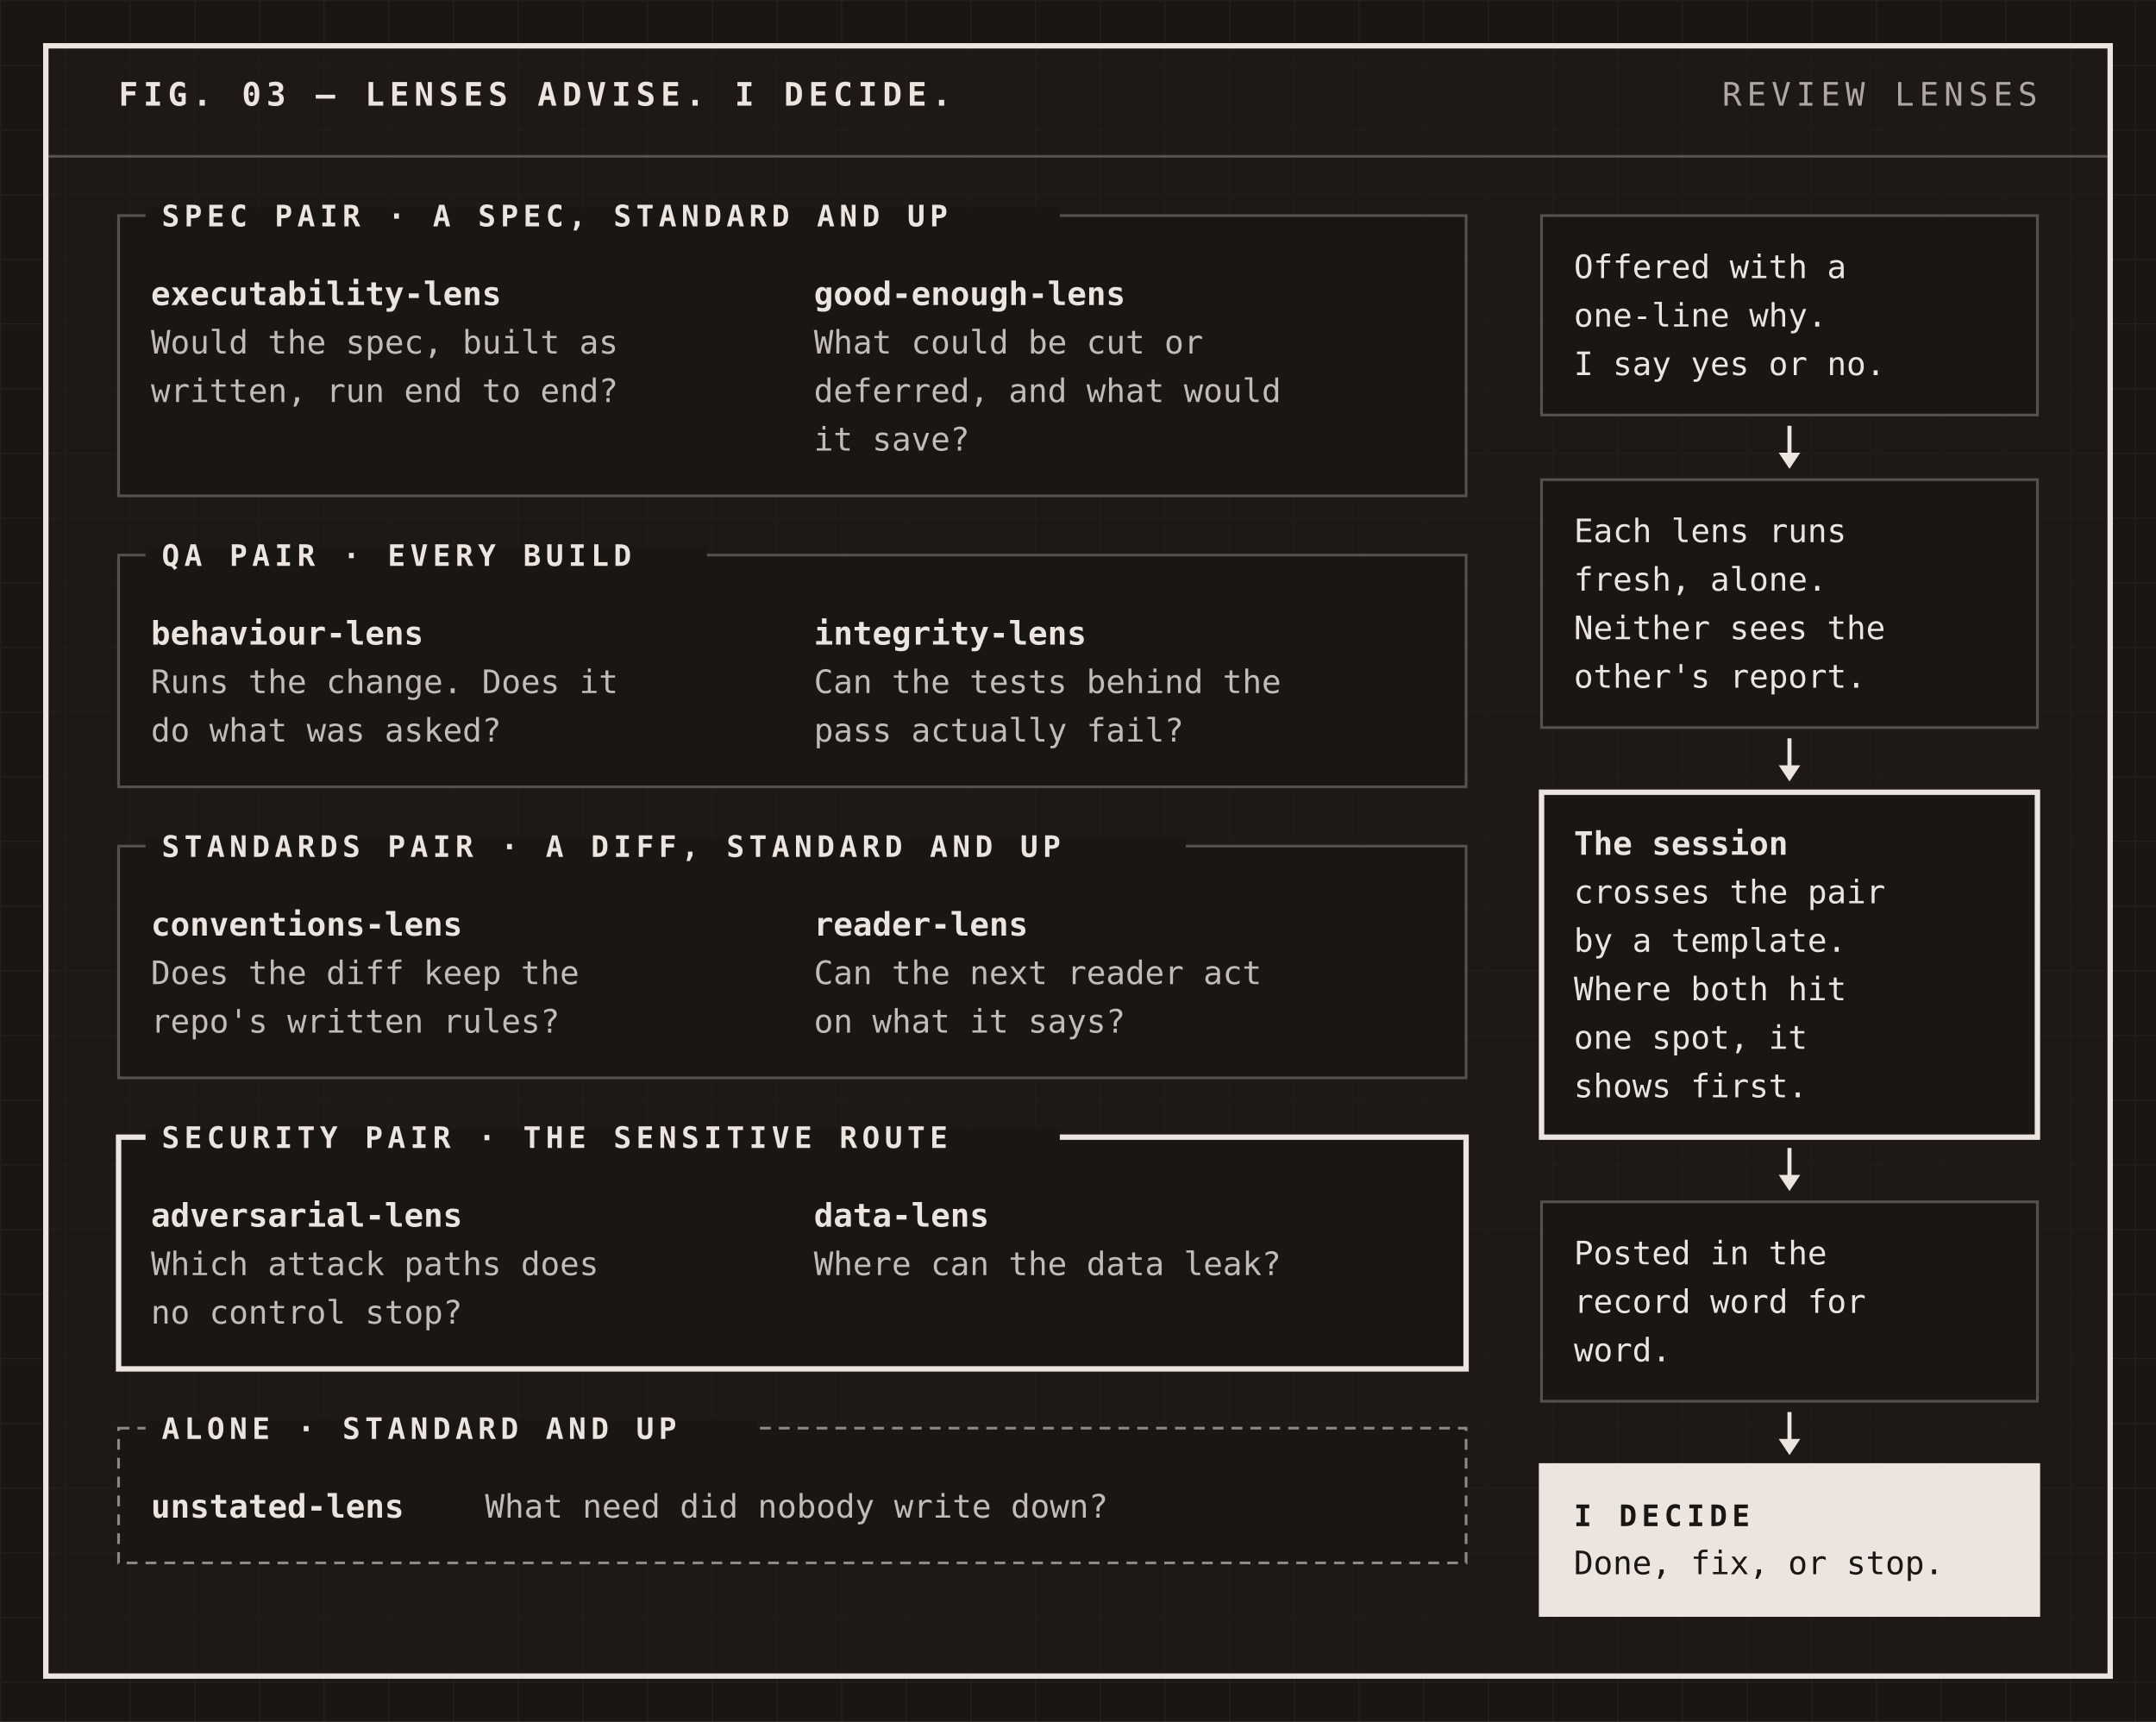
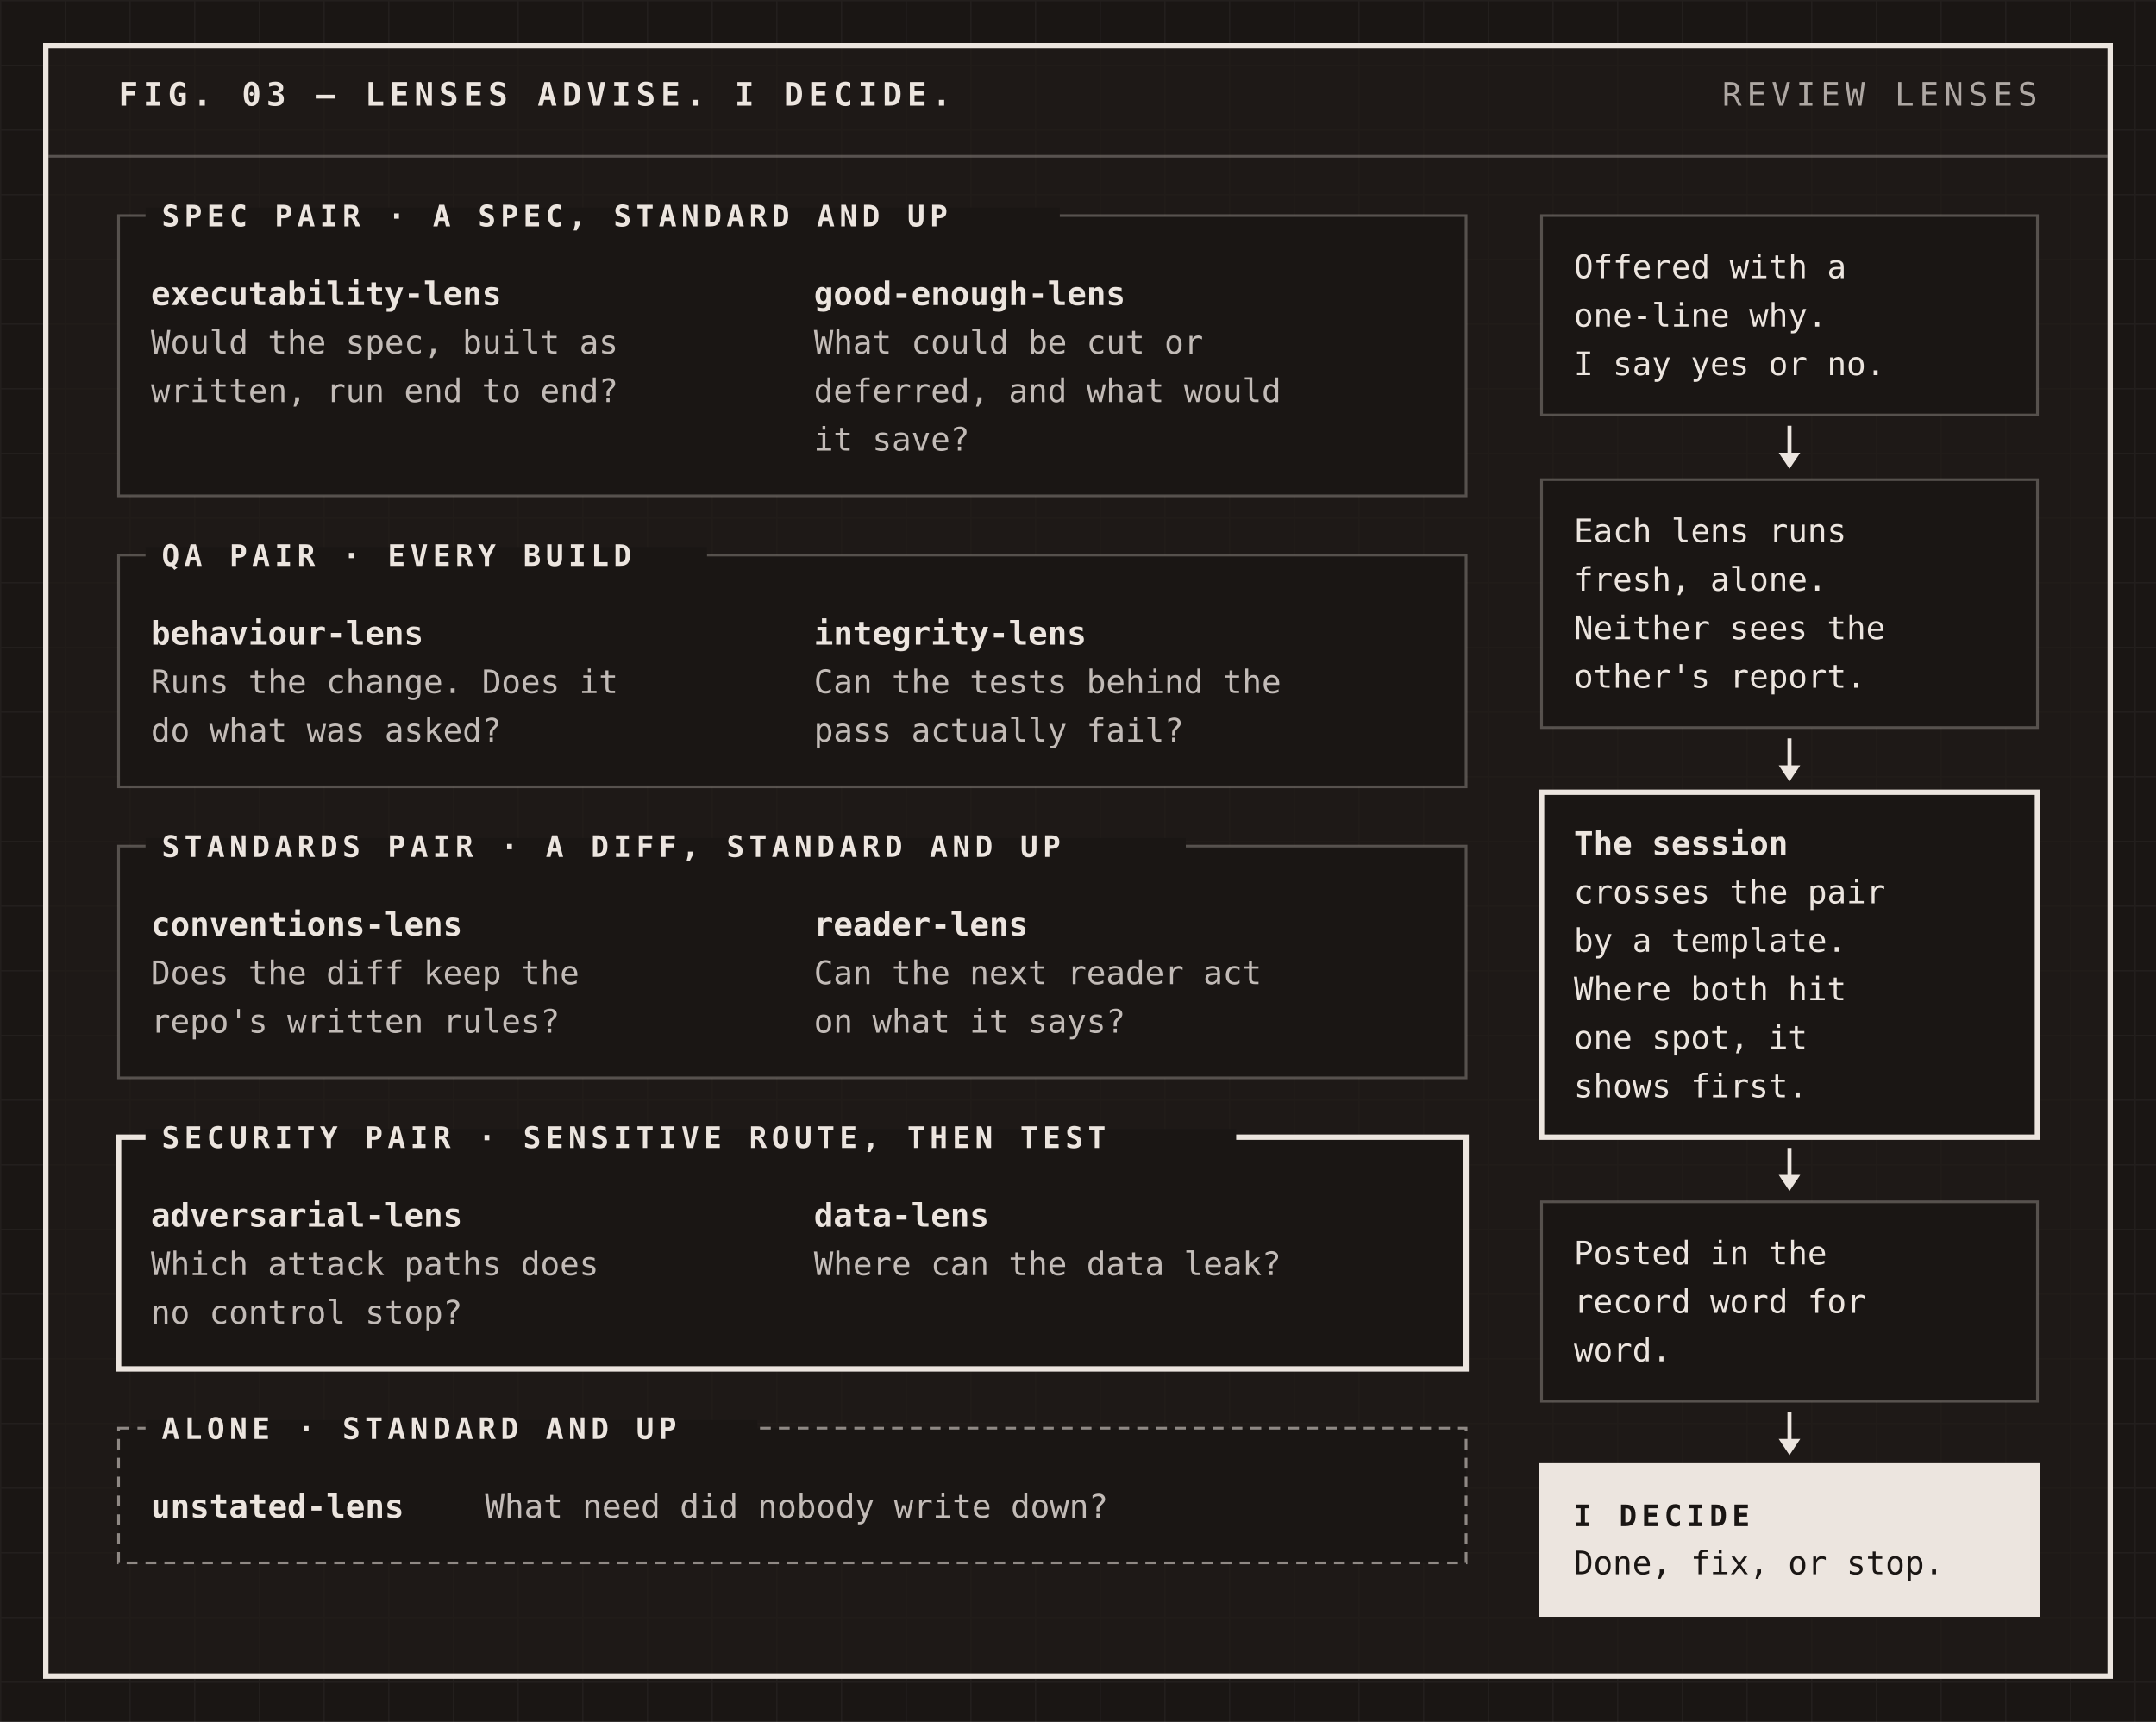
<svg xmlns="http://www.w3.org/2000/svg" width="800" height="639" viewBox="0 0 800 639" font-family="'IBM Plex Mono', ui-monospace, SFMono-Regular, Menlo, Consolas, monospace" role="img">
  <rect width="800" height="639" fill="#1a1614" />
  <defs>
    <pattern id="grid" width="24" height="24" patternUnits="userSpaceOnUse">
      <path d="M24 0H0V24" fill="none" stroke="#ece5df" stroke-opacity="0.045" stroke-width="1" />
    </pattern>
  </defs>
  <rect width="800" height="639" fill="url(#grid)" />
  <rect x="17" y="17" width="766" height="605" fill="#201b18" fill-opacity="0.72" stroke="#ece5df" stroke-width="2" />
  <text x="44" y="39.2" font-size="12" font-weight="600" letter-spacing="1.92" fill="#ece5df">FIG. 03 — LENSES ADVISE. I DECIDE.</text>
  <text x="756" y="39.2" font-size="12" letter-spacing="1.92" text-anchor="end" fill="#ece5df" fill-opacity="0.7">REVIEW LENSES</text>
  <line x1="18" y1="58" x2="782" y2="58" stroke="#ece5df" stroke-opacity="0.28" stroke-width="1" />
  <rect x="44" y="80" width="500" height="104" fill="#1a1614" stroke="#ece5df" stroke-opacity="0.28" stroke-width="1" />
  <rect x="54" y="77" width="339.25" height="6" fill="#1a1614" />
  <text x="60" y="84" font-size="11" font-weight="600" letter-spacing="1.76" fill="#ece5df">SPEC PAIR · A SPEC, STANDARD AND UP</text>
  <text x="56" y="113.2" font-size="12" font-weight="600" fill="#ece5df">executability-lens</text>
  <text x="56" y="131.2" font-size="12" fill="#ece5df" fill-opacity="0.8">Would the spec, built as</text>
  <text x="56" y="149.2" font-size="12" fill="#ece5df" fill-opacity="0.8">written, run end to end?</text>
  <text x="302" y="113.2" font-size="12" font-weight="600" fill="#ece5df">good-enough-lens</text>
  <text x="302" y="131.2" font-size="12" fill="#ece5df" fill-opacity="0.8">What could be cut or</text>
  <text x="302" y="149.2" font-size="12" fill="#ece5df" fill-opacity="0.8">deferred, and what would</text>
  <text x="302" y="167.2" font-size="12" fill="#ece5df" fill-opacity="0.8">it save?</text>
  <rect x="44" y="206" width="500" height="86" fill="#1a1614" stroke="#ece5df" stroke-opacity="0.28" stroke-width="1" />
  <rect x="54" y="203" width="208.35" height="6" fill="#1a1614" />
  <text x="60" y="210" font-size="11" font-weight="600" letter-spacing="1.76" fill="#ece5df">QA PAIR · EVERY BUILD</text>
  <text x="56" y="239.2" font-size="12" font-weight="600" fill="#ece5df">behaviour-lens</text>
  <text x="56" y="257.2" font-size="12" fill="#ece5df" fill-opacity="0.8">Runs the change. Does it</text>
  <text x="56" y="275.2" font-size="12" fill="#ece5df" fill-opacity="0.8">do what was asked?</text>
  <text x="302" y="239.2" font-size="12" font-weight="600" fill="#ece5df">integrity-lens</text>
  <text x="302" y="257.2" font-size="12" fill="#ece5df" fill-opacity="0.8">Can the tests behind the</text>
  <text x="302" y="275.2" font-size="12" fill="#ece5df" fill-opacity="0.8">pass actually fail?</text>
  <rect x="44" y="314" width="500" height="86" fill="#1a1614" stroke="#ece5df" stroke-opacity="0.28" stroke-width="1" />
  <rect x="54" y="311" width="386" height="6" fill="#1a1614" />
  <text x="60" y="318" font-size="11" font-weight="600" letter-spacing="1.76" fill="#ece5df">STANDARDS PAIR · A DIFF, STANDARD AND UP</text>
  <text x="56" y="347.2" font-size="12" font-weight="600" fill="#ece5df">conventions-lens</text>
  <text x="56" y="365.2" font-size="12" fill="#ece5df" fill-opacity="0.8">Does the diff keep the</text>
  <text x="56" y="383.2" font-size="12" fill="#ece5df" fill-opacity="0.8">repo's written rules?</text>
  <text x="302" y="347.2" font-size="12" font-weight="600" fill="#ece5df">reader-lens</text>
  <text x="302" y="365.2" font-size="12" fill="#ece5df" fill-opacity="0.8">Can the next reader act</text>
  <text x="302" y="383.2" font-size="12" fill="#ece5df" fill-opacity="0.8">on what it says?</text>
  <rect x="44" y="422" width="500" height="86" fill="#1a1614" stroke="#ece5df" stroke-width="2" />
-   <rect x="54" y="419" width="339.25" height="6" fill="#1a1614" />
-   <text x="60" y="426" font-size="11" font-weight="600" letter-spacing="1.76" fill="#ece5df">SECURITY PAIR · THE SENSITIVE ROUTE</text>
+   <rect x="54" y="419" width="404.7" height="6" fill="#1a1614" />
+   <text x="60" y="426" font-size="11" font-weight="600" letter-spacing="1.76" fill="#ece5df">SECURITY PAIR · SENSITIVE ROUTE, THEN TEST</text>
  <text x="56" y="455.2" font-size="12" font-weight="600" fill="#ece5df">adversarial-lens</text>
  <text x="56" y="473.2" font-size="12" fill="#ece5df" fill-opacity="0.8">Which attack paths does</text>
  <text x="56" y="491.2" font-size="12" fill="#ece5df" fill-opacity="0.8">no control stop?</text>
  <text x="302" y="455.2" font-size="12" font-weight="600" fill="#ece5df">data-lens</text>
  <text x="302" y="473.2" font-size="12" fill="#ece5df" fill-opacity="0.8">Where can the data leak?</text>
  <rect x="44" y="530" width="500" height="50" fill="#1a1614" stroke="#ece5df" stroke-opacity="0.55" stroke-width="1" stroke-dasharray="4 3" />
  <rect x="54" y="527" width="227.05" height="6" fill="#1a1614" />
  <text x="60" y="534" font-size="11" font-weight="600" letter-spacing="1.76" fill="#ece5df">ALONE · STANDARD AND UP</text>
  <text x="56" y="563.2" font-size="12" font-weight="600" fill="#ece5df">unstated-lens</text>
  <text x="180" y="563.2" font-size="12" fill="#ece5df" fill-opacity="0.8">What need did nobody write down?</text>
  <rect x="572" y="80" width="184" height="74" fill="#1a1614" stroke="#ece5df" stroke-opacity="0.28" stroke-width="1" />
  <text x="584" y="103.2" font-size="12" fill="#ece5df">Offered with a</text>
  <text x="584" y="121.2" font-size="12" fill="#ece5df">one-line why.</text>
  <text x="584" y="139.2" font-size="12" fill="#ece5df">I say yes or no.</text>
  <line x1="664" y1="158" x2="664" y2="169" stroke="#ece5df" stroke-width="1.5" />
  <path d="M660 168L668 168L664 174Z" fill="#ece5df" />
  <rect x="572" y="178" width="184" height="92" fill="#1a1614" stroke="#ece5df" stroke-opacity="0.28" stroke-width="1" />
  <text x="584" y="201.2" font-size="12" fill="#ece5df">Each lens runs</text>
  <text x="584" y="219.2" font-size="12" fill="#ece5df">fresh, alone.</text>
  <text x="584" y="237.2" font-size="12" fill="#ece5df">Neither sees the</text>
  <text x="584" y="255.2" font-size="12" fill="#ece5df">other's report.</text>
  <line x1="664" y1="274" x2="664" y2="285" stroke="#ece5df" stroke-width="1.5" />
  <path d="M660 284L668 284L664 290Z" fill="#ece5df" />
  <rect x="572" y="294" width="184" height="128" fill="#1a1614" stroke="#ece5df" stroke-width="2" />
  <text x="584" y="317.2" font-size="12" font-weight="600" fill="#ece5df">The session</text>
  <text x="584" y="335.2" font-size="12" fill="#ece5df">crosses the pair</text>
  <text x="584" y="353.2" font-size="12" fill="#ece5df">by a template.</text>
  <text x="584" y="371.2" font-size="12" fill="#ece5df">Where both hit</text>
  <text x="584" y="389.2" font-size="12" fill="#ece5df">one spot, it</text>
  <text x="584" y="407.2" font-size="12" fill="#ece5df">shows first.</text>
  <line x1="664" y1="426" x2="664" y2="437" stroke="#ece5df" stroke-width="1.5" />
  <path d="M660 436L668 436L664 442Z" fill="#ece5df" />
  <rect x="572" y="446" width="184" height="74" fill="#1a1614" stroke="#ece5df" stroke-opacity="0.28" stroke-width="1" />
  <text x="584" y="469.2" font-size="12" fill="#ece5df">Posted in the</text>
  <text x="584" y="487.2" font-size="12" fill="#ece5df">record word for</text>
  <text x="584" y="505.2" font-size="12" fill="#ece5df">word.</text>
  <line x1="664" y1="524" x2="664" y2="535" stroke="#ece5df" stroke-width="1.5" />
  <path d="M660 534L668 534L664 540Z" fill="#ece5df" />
  <rect x="572" y="544" width="184" height="55" fill="#ece5df" stroke="#ece5df" stroke-width="2" />
  <text x="584" y="566.35" font-size="11" font-weight="600" letter-spacing="1.76" fill="#1a1614">I DECIDE</text>
  <text x="584" y="584.2" font-size="12" fill="#1a1614">Done, fix, or stop.</text>
</svg>
